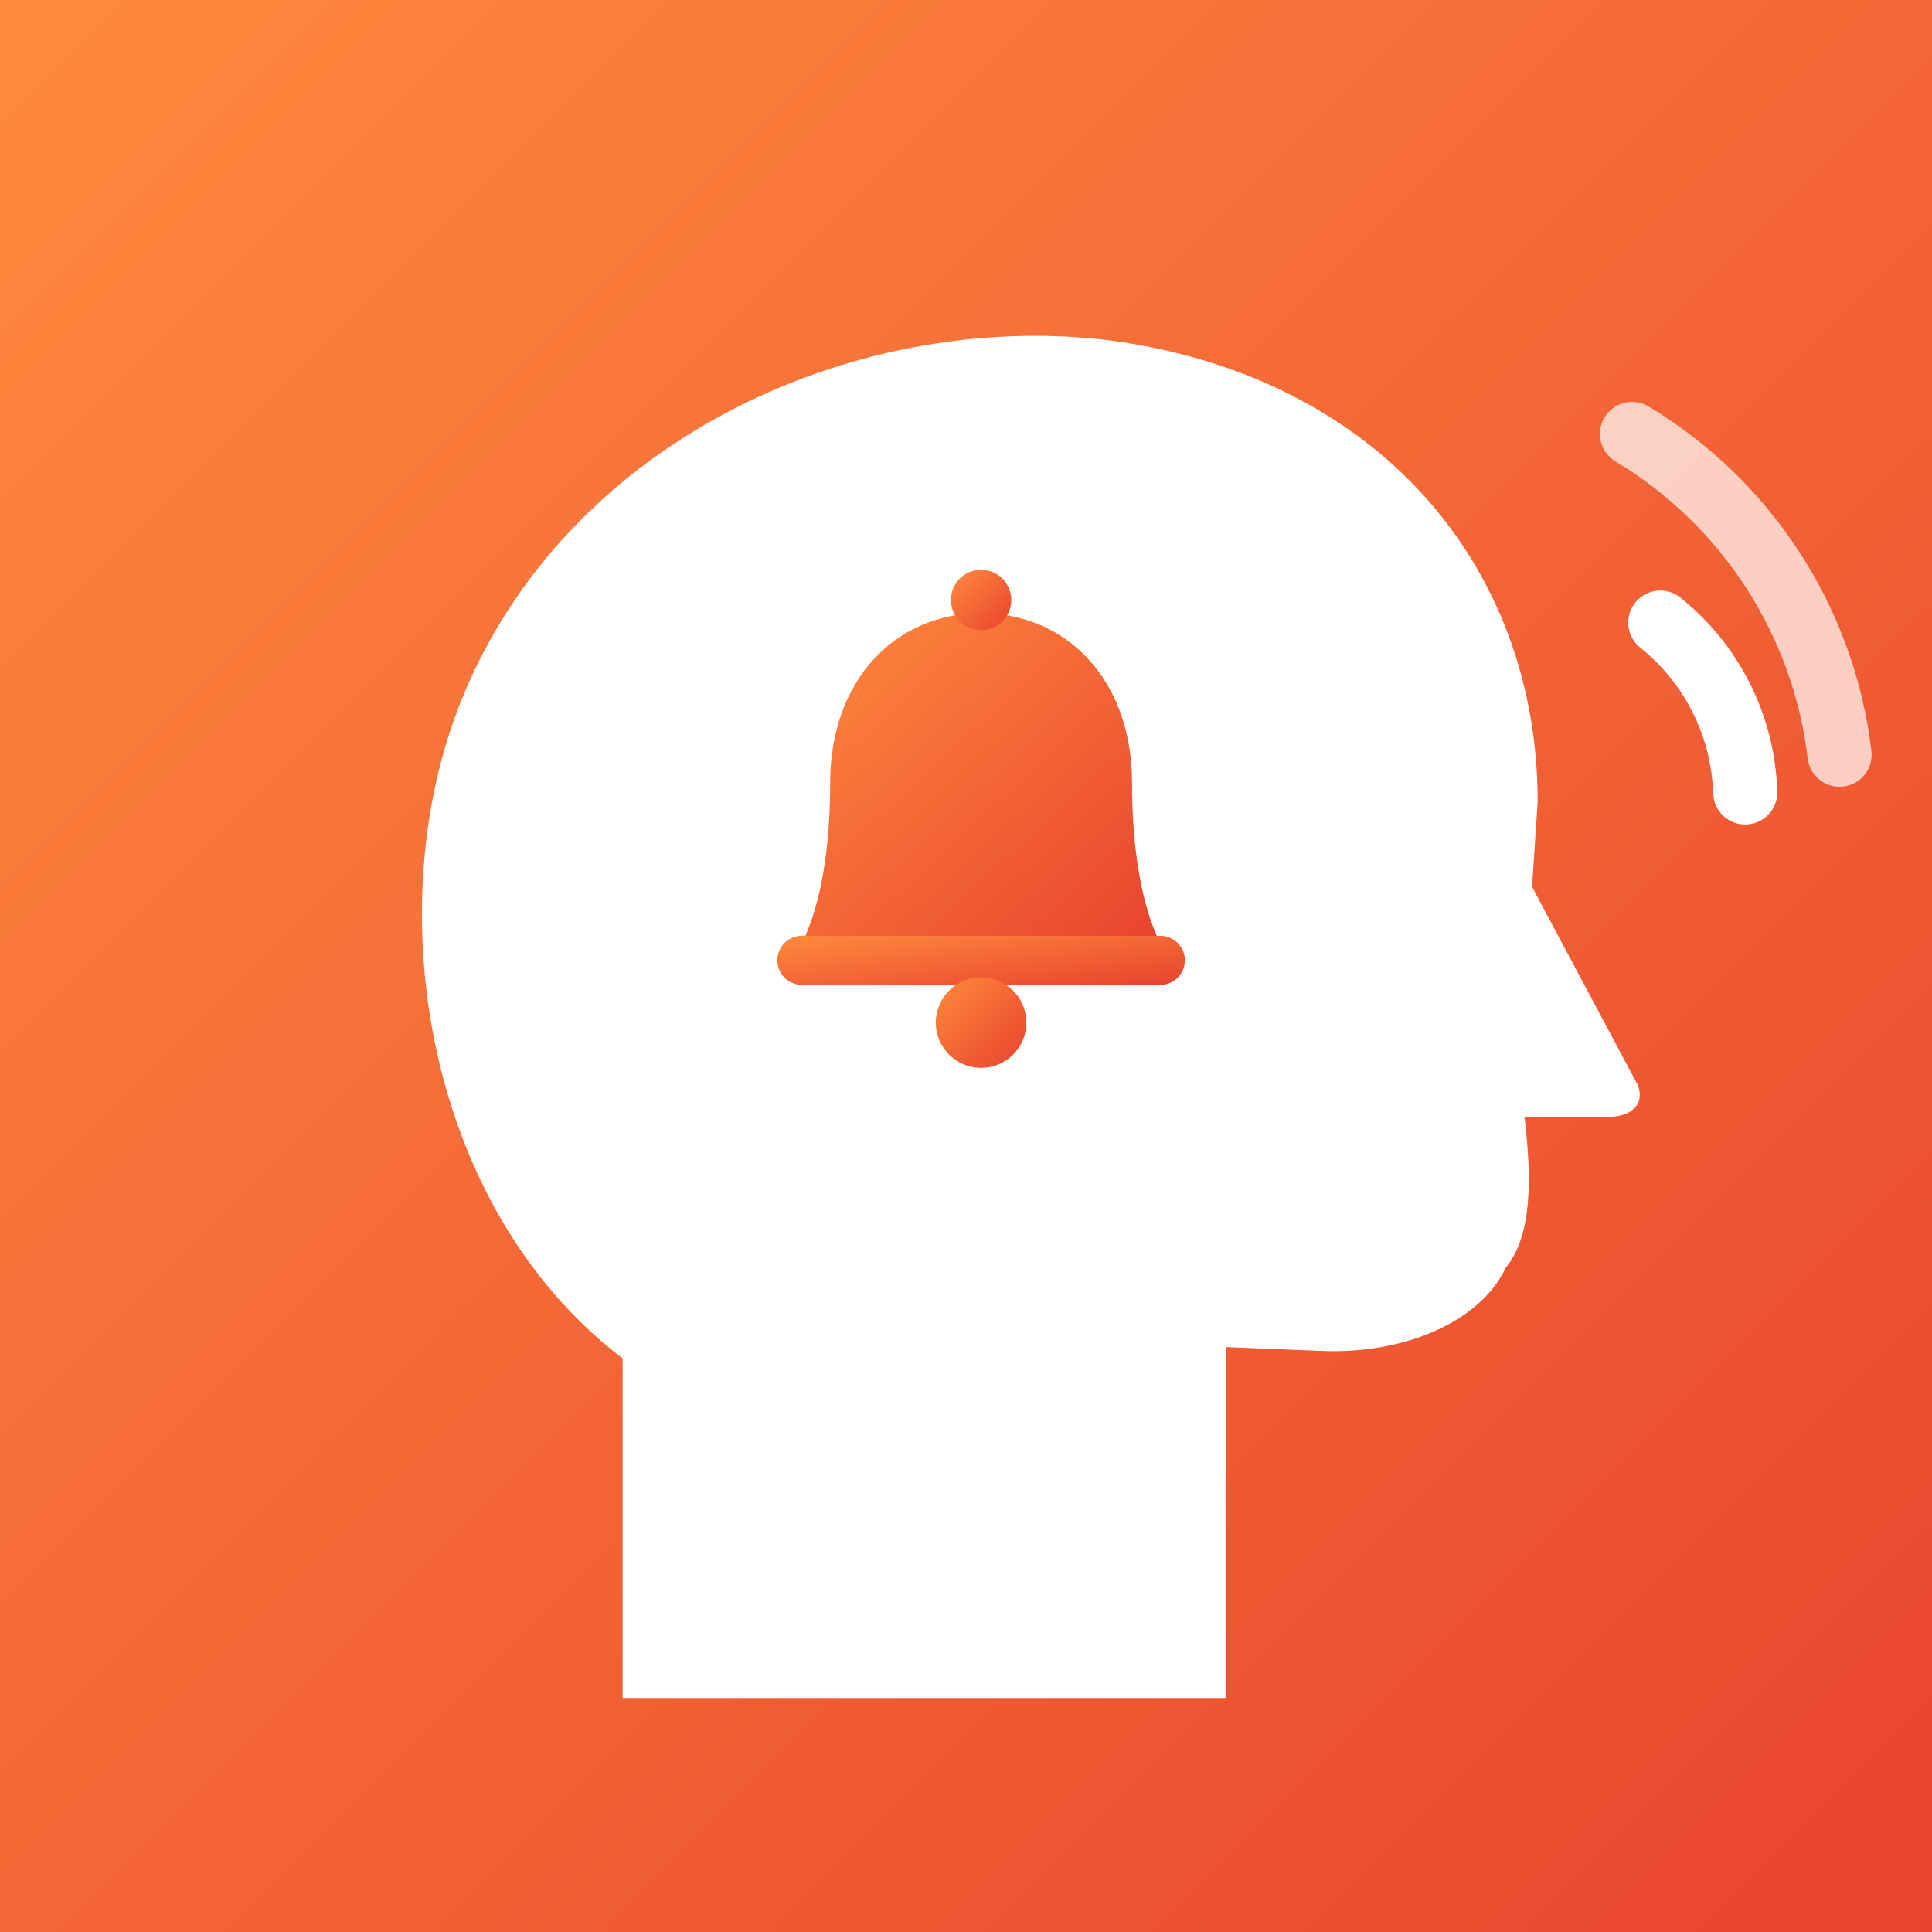
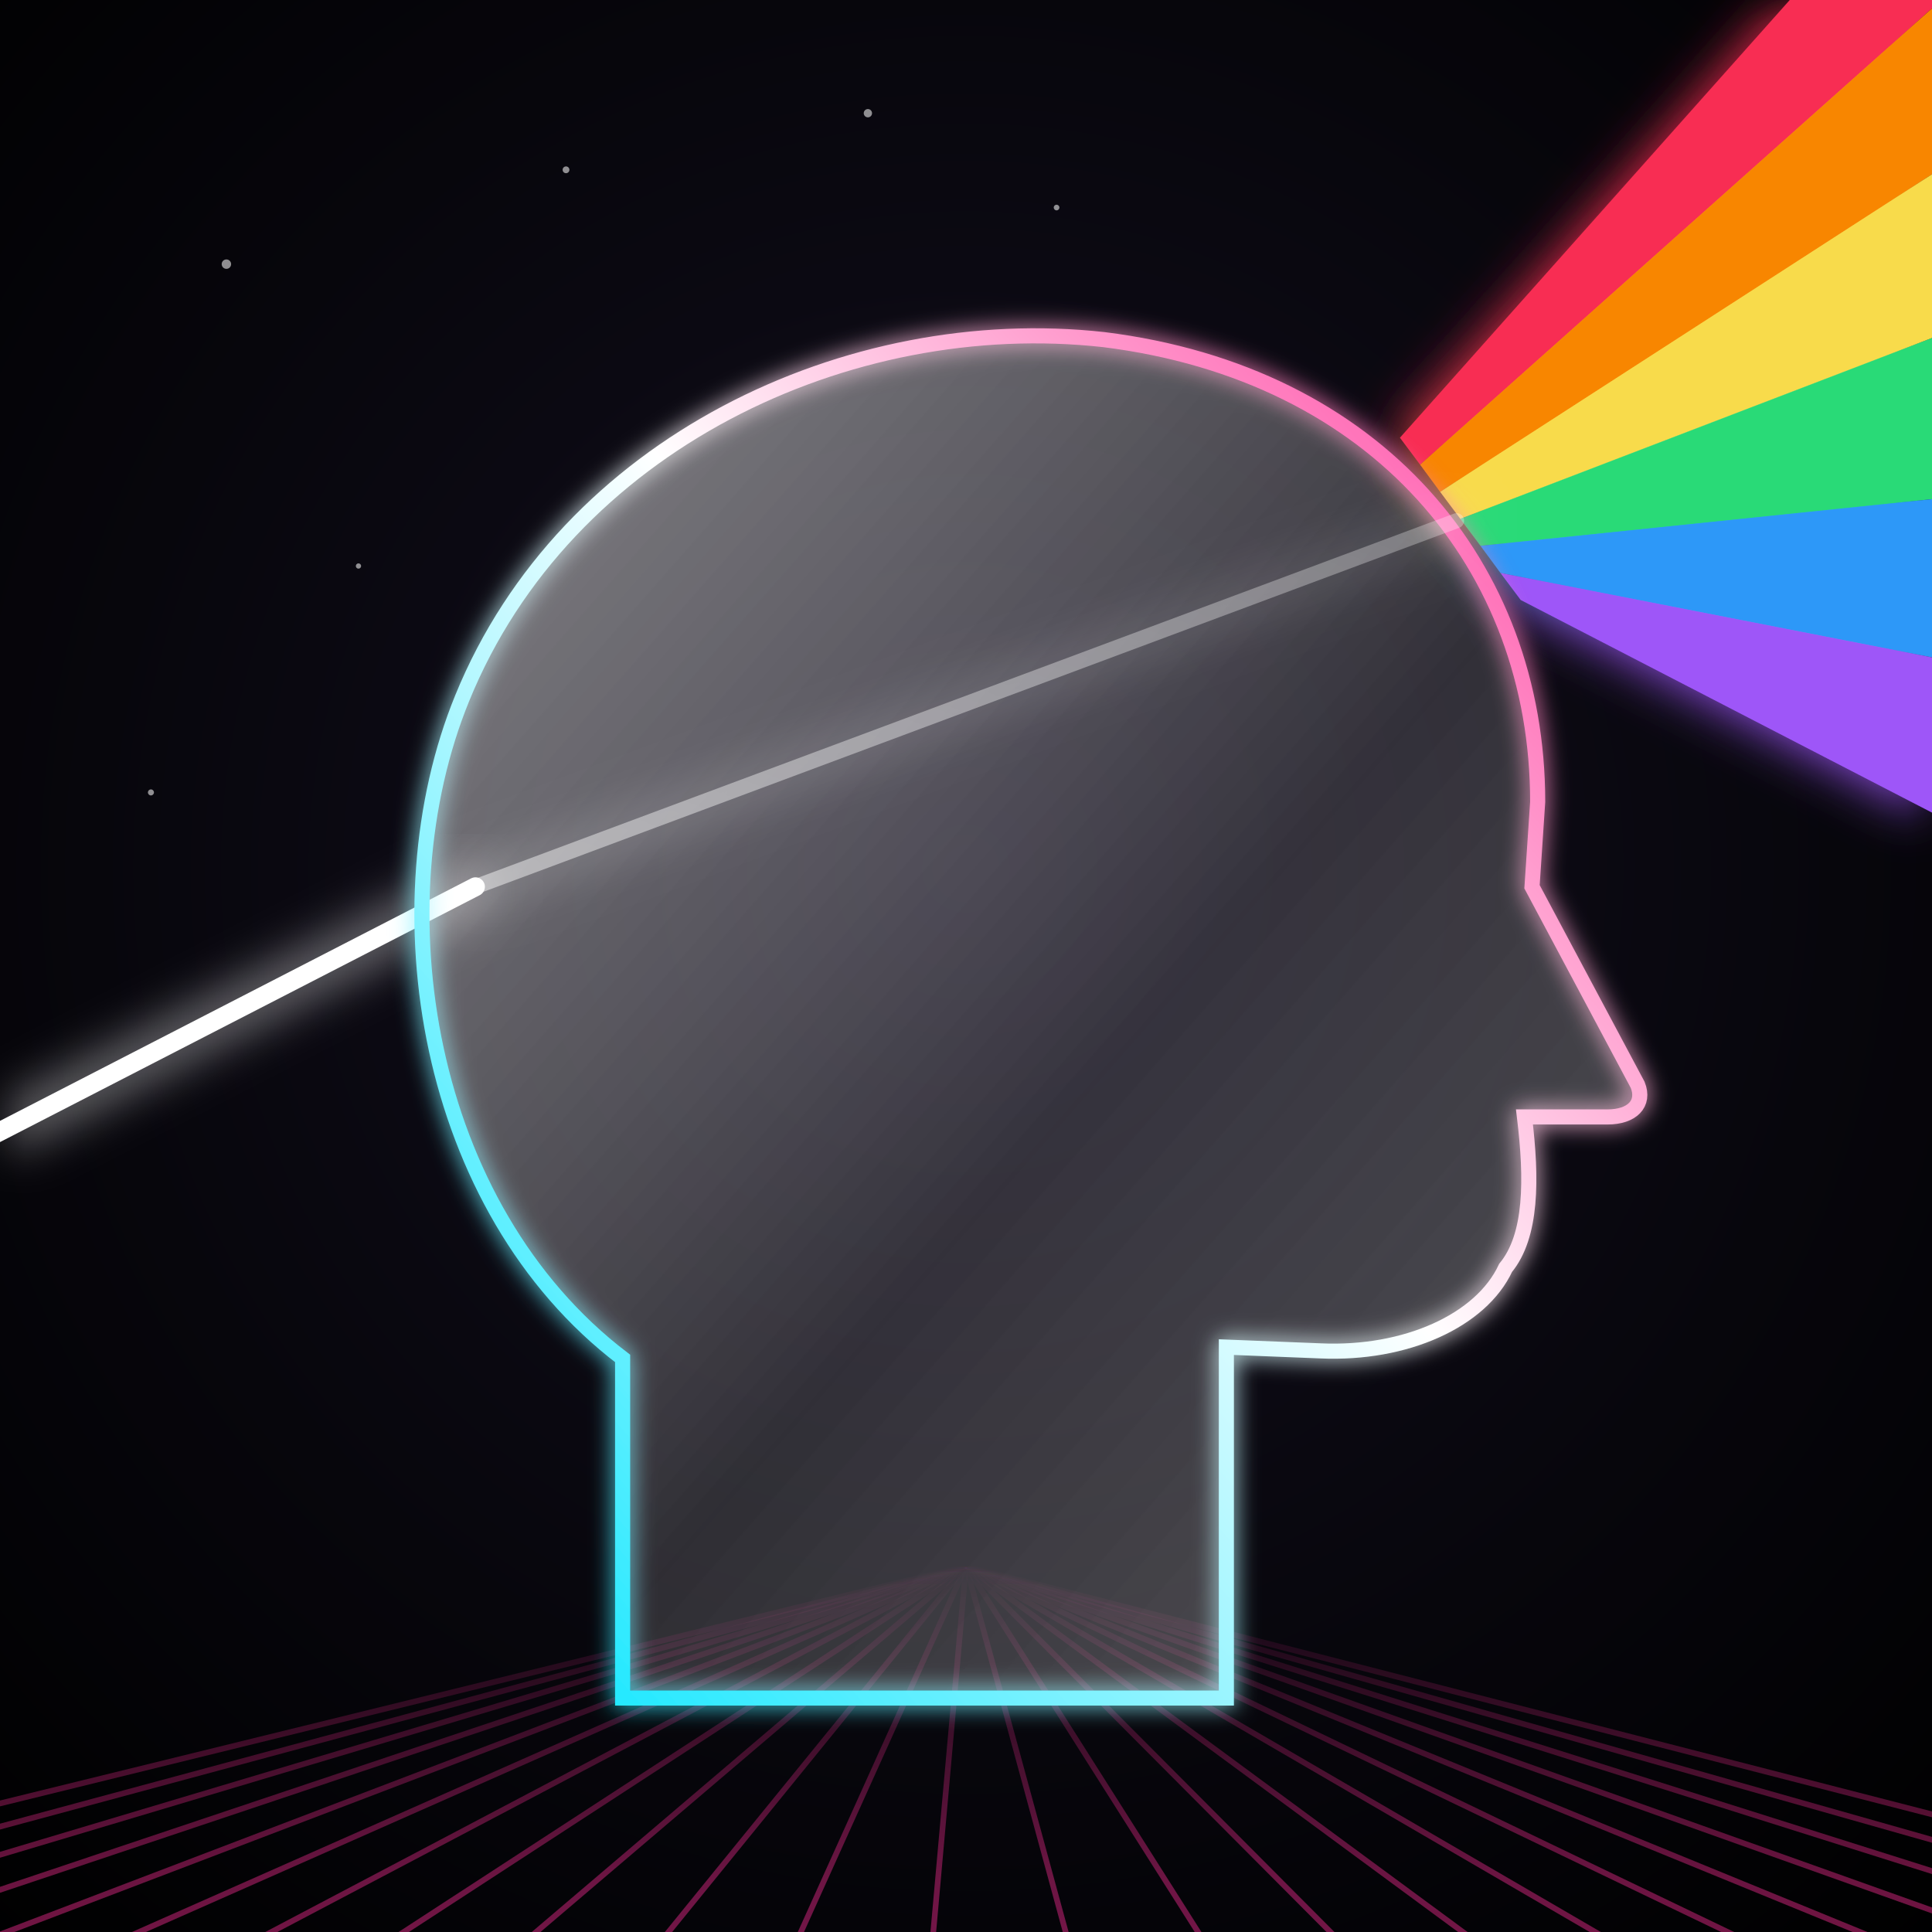
<svg xmlns="http://www.w3.org/2000/svg" viewBox="0 0 1024 1024" width="1024" height="1024">
  <defs>
-     <linearGradient id="g" x1="0" y1="0" x2="1" y2="1">
-       <stop offset="0" stop-color="#FF8A3D" />
-       <stop offset="1" stop-color="#E8432E" />
+     <radialGradient id="bg" cx="50%" cy="45%" r="75%">
+       <stop offset="0" stop-color="#14101f" />
+       <stop offset=".6" stop-color="#07060c" />
+       <stop offset="1" stop-color="#000" />
+     </radialGradient>
+     <linearGradient id="glass" x1="0" y1="0" x2="1" y2="1">
+       <stop offset="0" stop-color="#fff" stop-opacity=".30" />
+       <stop offset=".55" stop-color="#fff" stop-opacity=".08" />
+       <stop offset="1" stop-color="#fff" stop-opacity=".18" />
    </linearGradient>
+     <linearGradient id="solid" x1="0" y1="0" x2="1" y2="1">
+       <stop offset="0" stop-color="#ffffff" />
+       <stop offset="1" stop-color="#d9d6ea" />
+     </linearGradient>
+     <linearGradient id="gridfade" x1="0" y1="0" x2="0" y2="1">
+       <stop offset="0" stop-color="#FF2E97" stop-opacity="0" />
+       <stop offset=".35" stop-color="#FF2E97" stop-opacity=".55" />
+       <stop offset="1" stop-color="#FF2E97" stop-opacity=".9" />
+     </linearGradient>
+     <linearGradient id="rim" x1="0" y1="1" x2="1" y2="0">
+       <stop offset="0" stop-color="#00E5FF" />
+       <stop offset=".55" stop-color="#ffffff" />
+       <stop offset="1" stop-color="#FF2E97" />
+     </linearGradient>
+     <linearGradient id="inner" x1="0" y1="1" x2="1" y2="0">
+       <stop offset="0" stop-color="#fff" stop-opacity=".95" />
+       <stop offset="1" stop-color="#fff" stop-opacity=".55" />
+     </linearGradient>
+     <filter id="glow" x="-20%" y="-20%" width="140%" height="140%">
+       <feGaussianBlur stdDeviation="14" result="b" />
+       <feMerge>
+         <feMergeNode in="b" />
+         <feMergeNode in="SourceGraphic" />
+       </feMerge>
+     </filter>
+     <filter id="softglow" x="-20%" y="-20%" width="140%" height="140%">
+       <feGaussianBlur stdDeviation="6" result="b" />
+       <feMerge>
+         <feMergeNode in="b" />
+         <feMergeNode in="SourceGraphic" />
+       </feMerge>
+     </filter>
+     <clipPath id="below">
+       <rect x="0" y="830" width="1024" height="300" />
+     </clipPath>
  </defs>
-   <rect width="1024" height="1024" fill="url(#g)" />
-   <path fill="#fff" d="M330 900 L330 720 C225 640 200 480 245 370 C300 235 450 165 585 180 C730 198 815 300 815 425 L812 470 L868 575 C872 585 865 592 852 592 L808 592 C812 625 812 655 798 672 C785 700 745 718 700 716 L650 714 L650 900 Z" />
-   <g fill="url(#g)" transform="translate(520 430)">
-     <path d="M-95 70 C-85 50 -80 20 -80 -15 C-80 -70 -45 -105 0 -105 C45 -105 80 -70 80 -15 C80 20 85 50 95 70 Z" />
-     <rect x="-108" y="66" width="216" height="26" rx="13" />
-     <circle cx="0" cy="112" r="24" />
-     <circle cx="0" cy="-112" r="16" />
+   <rect width="1024" height="1024" fill="url(#bg)" />
+   <g fill="#fff" opacity=".55">
+     <circle cx="120" cy="140" r="2.5" />
+     <circle cx="300" cy="90" r="1.8" />
+     <circle cx="460" cy="60" r="2.2" />
+     <circle cx="80" cy="420" r="1.6" />
+     <circle cx="190" cy="300" r="1.4" />
+     <circle cx="560" cy="110" r="1.5" />
  </g>
-   <g fill="none" stroke="#fff" stroke-width="34" stroke-linecap="round">
-     <path d="M880 330 A 120 120 0 0 1 925 420" />
-     <path d="M865 230 A 230 230 0 0 1 975 400" opacity="0.7" />
+   <g clip-path="url(#below)" stroke="url(#gridfade)" stroke-width="3" opacity=".75">
+     <line x1="0" y1="834.2" x2="1024" y2="834.2" />
+     <line x1="0" y1="843.6" x2="1024" y2="843.6" />
+     <line x1="0" y1="857.2" x2="1024" y2="857.2" />
+     <line x1="0" y1="874.3" x2="1024" y2="874.3" />
+     <line x1="0" y1="894.8" x2="1024" y2="894.8" />
+     <line x1="0" y1="918.3" x2="1024" y2="918.3" />
+     <line x1="0" y1="944.8" x2="1024" y2="944.8" />
+     <line x1="0" y1="974.0" x2="1024" y2="974.0" />
+     <line x1="512" y1="830" x2="-1400" y2="1300" />
+     <line x1="512" y1="830" x2="-1230" y2="1300" />
+     <line x1="512" y1="830" x2="-1060" y2="1300" />
+     <line x1="512" y1="830" x2="-890" y2="1300" />
+     <line x1="512" y1="830" x2="-720" y2="1300" />
+     <line x1="512" y1="830" x2="-550" y2="1300" />
+     <line x1="512" y1="830" x2="-380" y2="1300" />
+     <line x1="512" y1="830" x2="-210" y2="1300" />
+     <line x1="512" y1="830" x2="-40" y2="1300" />
+     <line x1="512" y1="830" x2="130" y2="1300" />
+     <line x1="512" y1="830" x2="300" y2="1300" />
+     <line x1="512" y1="830" x2="470" y2="1300" />
+     <line x1="512" y1="830" x2="640" y2="1300" />
+     <line x1="512" y1="830" x2="810" y2="1300" />
+     <line x1="512" y1="830" x2="980" y2="1300" />
+     <line x1="512" y1="830" x2="1150" y2="1300" />
+     <line x1="512" y1="830" x2="1320" y2="1300" />
+     <line x1="512" y1="830" x2="1490" y2="1300" />
+     <line x1="512" y1="830" x2="1660" y2="1300" />
+     <line x1="512" y1="830" x2="1830" y2="1300" />
+     <line x1="512" y1="830" x2="2000" y2="1300" />
+     <line x1="512" y1="830" x2="2170" y2="1300" />
+     <line x1="512" y1="830" x2="2340" y2="1300" />
  </g>
+   <line x1="0" y1="830" x2="1024" y2="830" stroke="#FF2E97" stroke-width="4" opacity=".9" filter="url(#softglow)" />
+   <line x1="-20" y1="610" x2="252" y2="470" stroke="#fff" stroke-width="10" stroke-linecap="round" filter="url(#glow)" />
+   <g filter="url(#glow)" opacity=".97">
+     <polygon points="742.0,232.0 1100.0,-170.0 1100.0,-63.3 752.7,246.3" fill="#FF2D55" />
+     <polygon points="752.7,246.3 1100.0,-63.3 1100.0,43.3 763.3,260.7" fill="#FF8A00" />
+     <polygon points="763.3,260.7 1100.0,43.3 1100.0,150.0 774.0,275.0" fill="#FFE14D" />
+     <polygon points="774.0,275.0 1100.0,150.0 1100.0,256.7 784.7,289.3" fill="#2BE07A" />
+     <polygon points="784.7,289.3 1100.0,256.7 1100.0,363.3 795.3,303.7" fill="#2D9CFF" />
+     <polygon points="795.3,303.7 1100.0,363.3 1100.0,470.0 806.0,318.0" fill="#A259FF" />
+   </g>
+   <path d="M330 900 L330 720 C225 640 200 480 245 370 C300 235 450 165 585 180 C730 198 815 300 815 425 L812 470 L868 575 C872 585 865 592 852 592 L808 592 C812 625 812 655 798 672 C785 700 745 718 700 716 L650 714 L650 900 Z" fill="url(#glass)" stroke="url(#rim)" stroke-width="8" filter="url(#softglow)" />
+   <line x1="252" y1="470" x2="772" y2="276" stroke="url(#inner)" stroke-width="8" stroke-linecap="round" opacity=".55" filter="url(#glow)" />
</svg>
